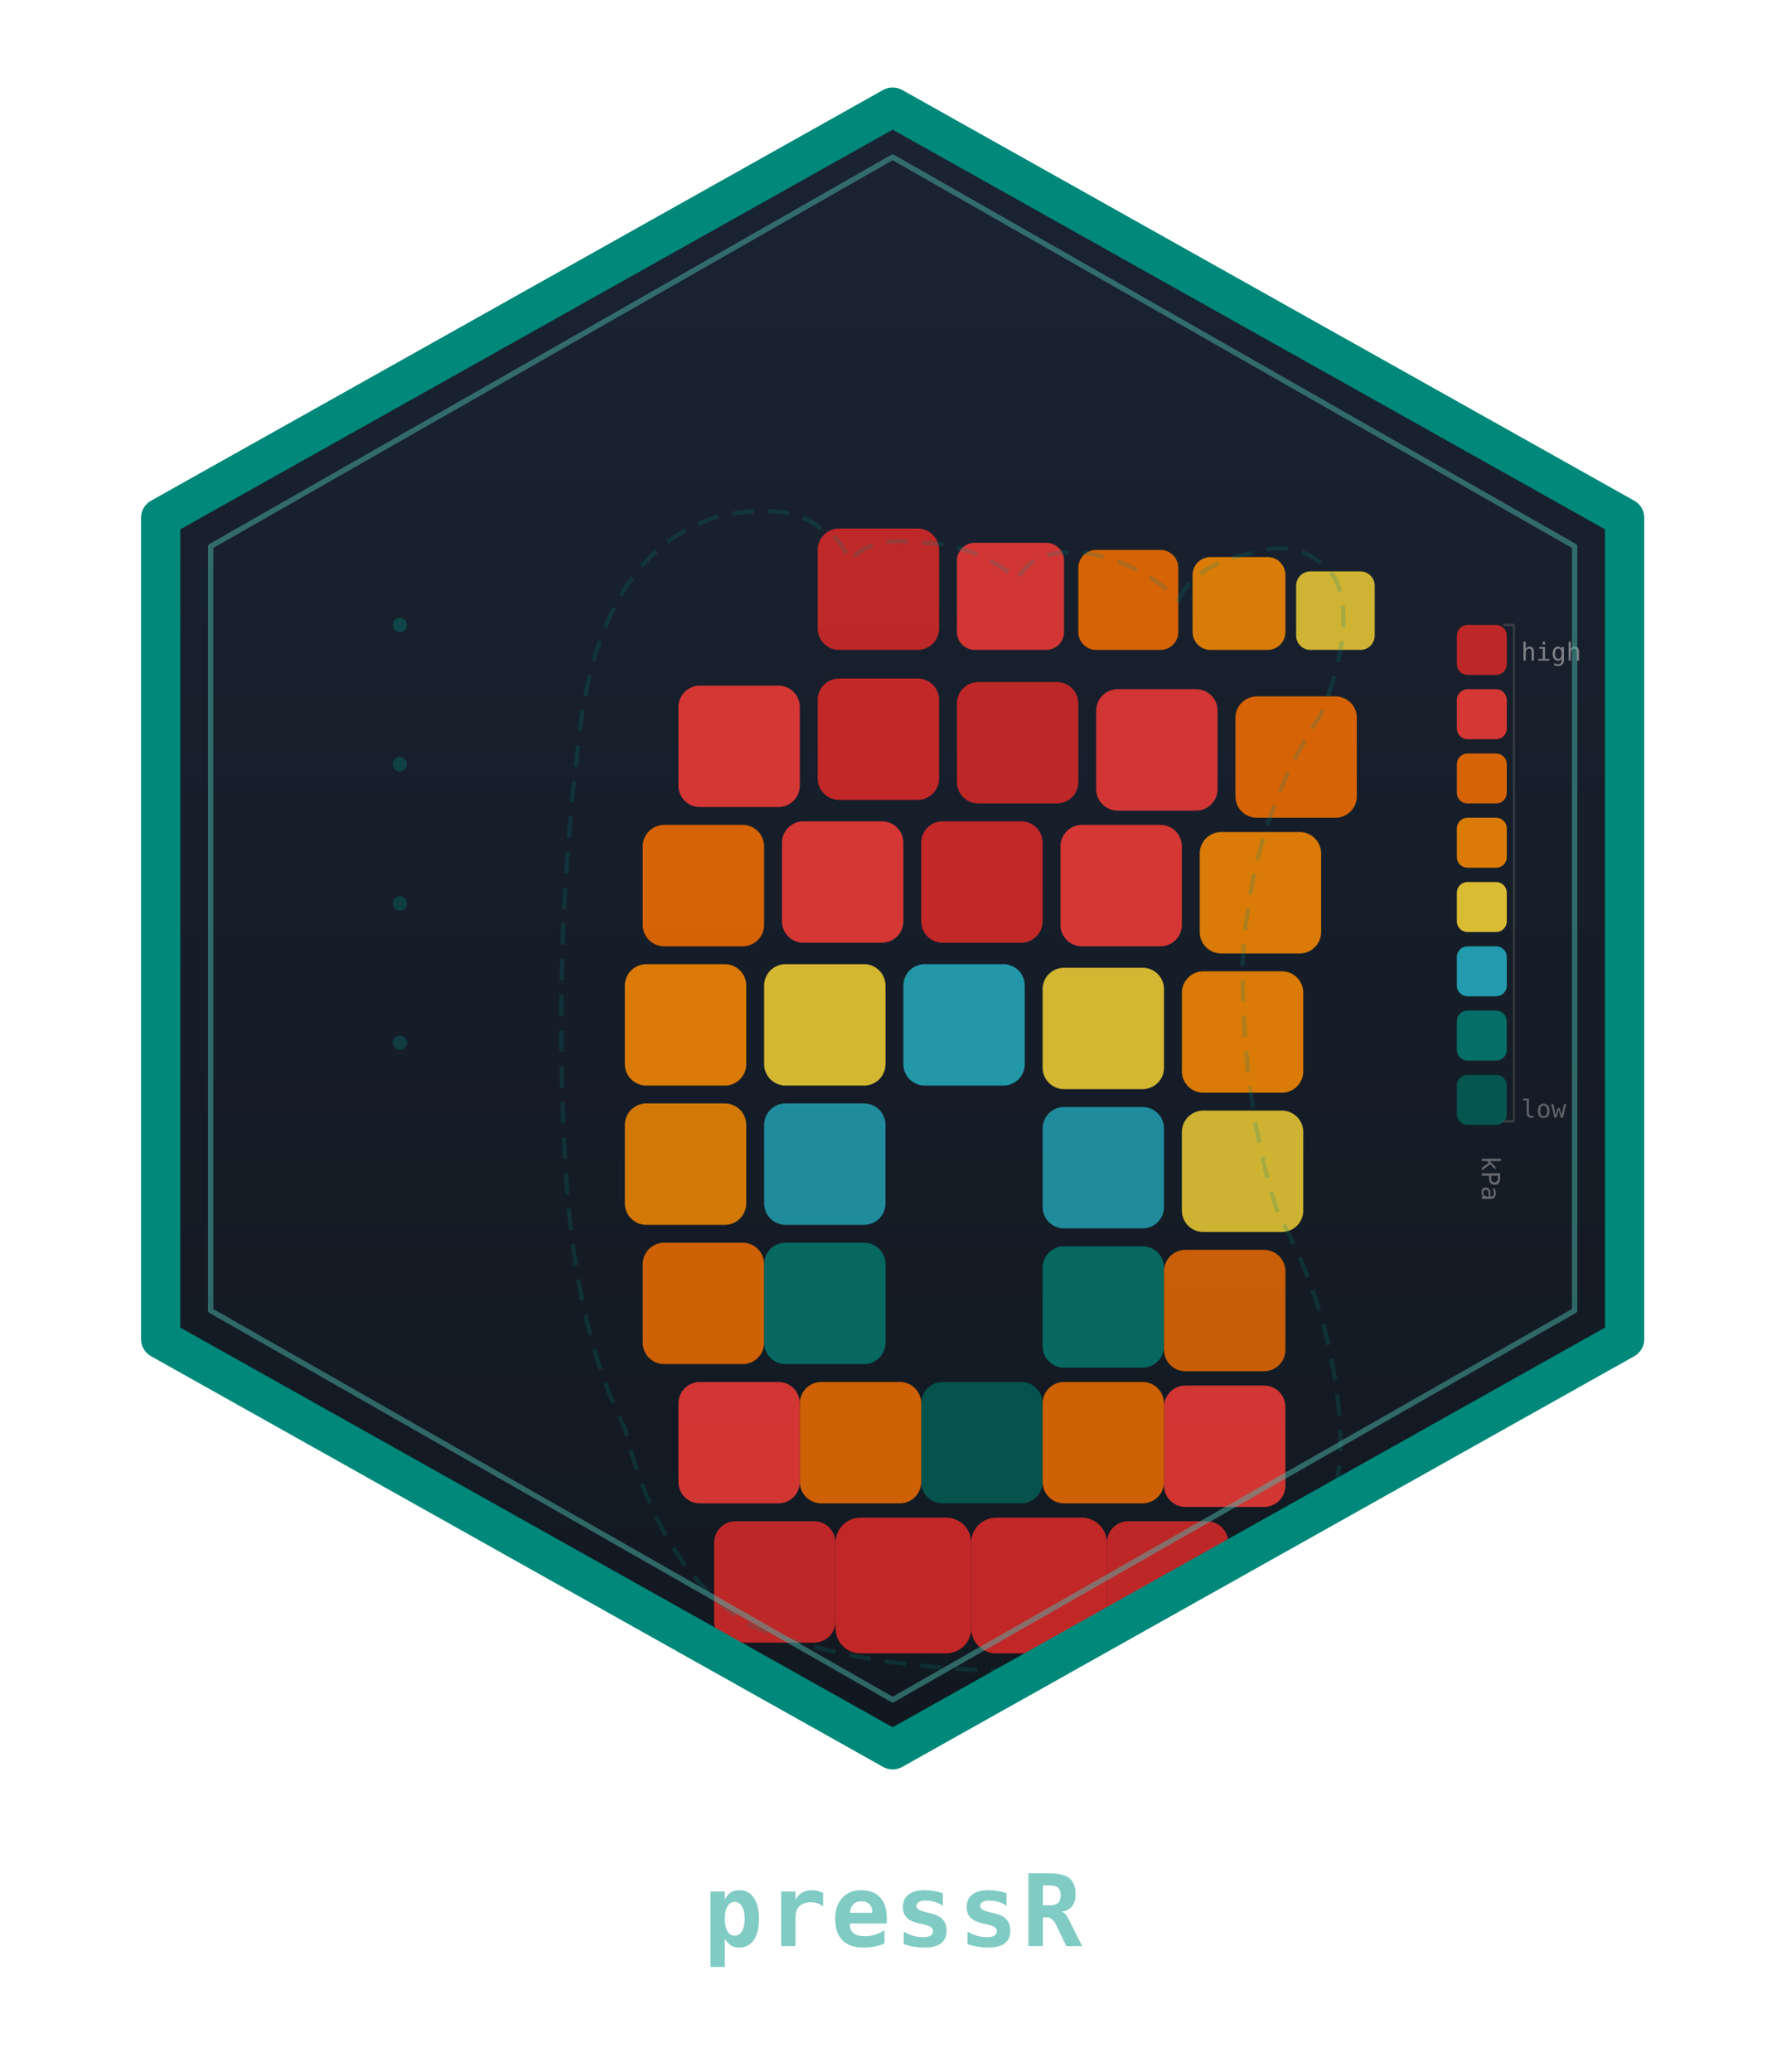
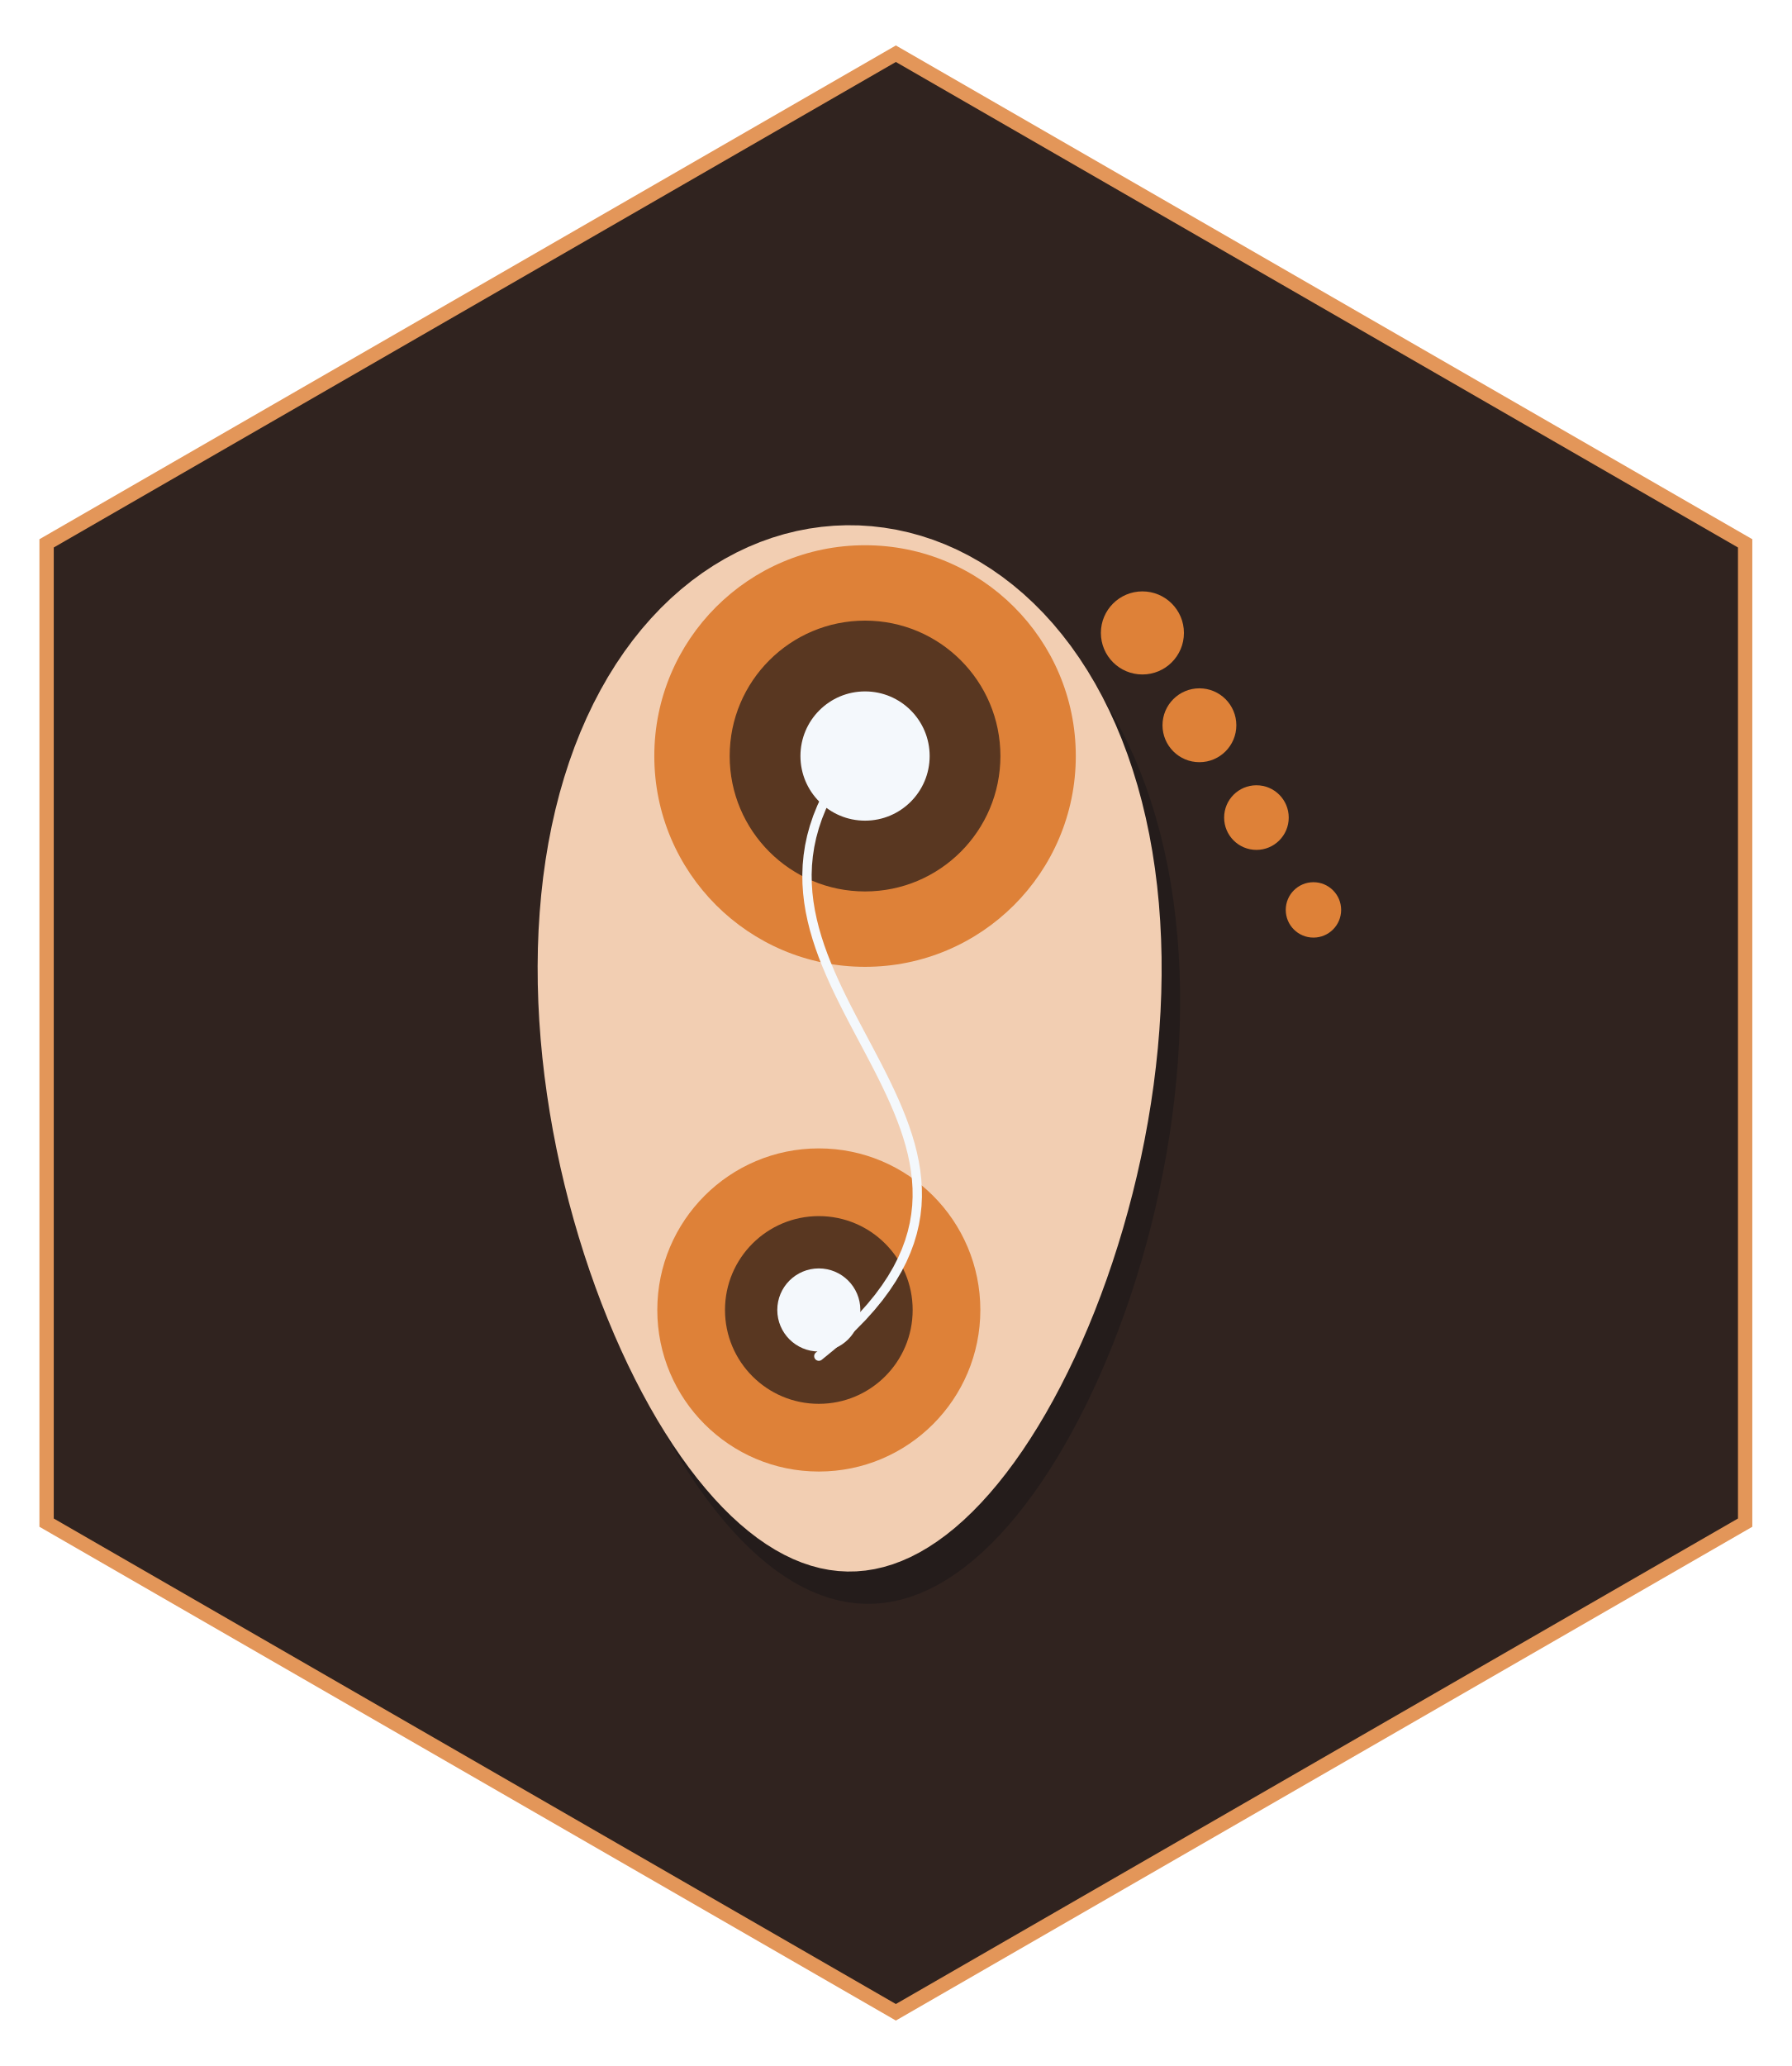
- <svg xmlns="http://www.w3.org/2000/svg" width="500" height="580" viewBox="0 0 500 580">
-   <defs>
-     <linearGradient id="bgpress" x1="0" y1="0" x2="0" y2="1">
-       <stop offset="0%" stop-color="#1A2332" />
-       <stop offset="100%" stop-color="#111820" />
-     </linearGradient>
-     <clipPath id="hexp">
-       <polygon points="250,30 455,145 455,375 250,490 45,375 45,145" />
-     </clipPath>
-   </defs>
-   <polygon points="250,30 455,145 455,375 250,490 45,375 45,145" fill="url(#bgpress)" />
-   <g clip-path="url(#hexp)">
-     <rect x="229" y="148" width="34" height="34" rx="6" fill="#C62828" opacity="0.95" />
-     <rect x="268" y="152" width="30" height="30" rx="5" fill="#E53935" opacity="0.9" />
-     <rect x="302" y="154" width="28" height="28" rx="5" fill="#EF6C00" opacity="0.88" />
-     <rect x="334" y="156" width="26" height="26" rx="5" fill="#FB8C00" opacity="0.85" />
-     <rect x="363" y="160" width="22" height="22" rx="4" fill="#FDD835" opacity="0.8" />
-     <rect x="190" y="192" width="34" height="34" rx="6" fill="#E53935" opacity="0.92" />
-     <rect x="229" y="190" width="34" height="34" rx="6" fill="#C62828" opacity="0.97" />
-     <rect x="268" y="191" width="34" height="34" rx="6" fill="#C62828" opacity="0.95" />
-     <rect x="307" y="193" width="34" height="34" rx="6" fill="#E53935" opacity="0.9" />
-     <rect x="346" y="195" width="34" height="34" rx="6" fill="#EF6C00" opacity="0.88" />
-     <rect x="180" y="231" width="34" height="34" rx="6" fill="#EF6C00" opacity="0.88" />
-     <rect x="219" y="230" width="34" height="34" rx="6" fill="#E53935" opacity="0.92" />
-     <rect x="258" y="230" width="34" height="34" rx="6" fill="#C62828" opacity="0.97" />
-     <rect x="297" y="231" width="34" height="34" rx="6" fill="#E53935" opacity="0.92" />
-     <rect x="336" y="233" width="34" height="34" rx="6" fill="#FB8C00" opacity="0.85" />
-     <rect x="175" y="270" width="34" height="34" rx="6" fill="#FB8C00" opacity="0.85" />
-     <rect x="214" y="270" width="34" height="34" rx="6" fill="#FDD835" opacity="0.82" />
-     <rect x="253" y="270" width="34" height="34" rx="6" fill="#26C6DA" opacity="0.72" />
-     <rect x="292" y="271" width="34" height="34" rx="6" fill="#FDD835" opacity="0.82" />
-     <rect x="331" y="272" width="34" height="34" rx="6" fill="#FB8C00" opacity="0.85" />
-     <rect x="175" y="309" width="34" height="34" rx="6" fill="#FB8C00" opacity="0.82" />
-     <rect x="214" y="309" width="34" height="34" rx="6" fill="#26C6DA" opacity="0.65" />
-     <rect x="292" y="310" width="34" height="34" rx="6" fill="#26C6DA" opacity="0.65" />
-     <rect x="331" y="311" width="34" height="34" rx="6" fill="#FDD835" opacity="0.8" />
-     <rect x="180" y="348" width="34" height="34" rx="6" fill="#EF6C00" opacity="0.85" />
-     <rect x="214" y="348" width="34" height="34" rx="6" fill="#00897B" opacity="0.7" />
-     <rect x="292" y="349" width="34" height="34" rx="6" fill="#00897B" opacity="0.7" />
-     <rect x="326" y="350" width="34" height="34" rx="6" fill="#EF6C00" opacity="0.82" />
-     <rect x="190" y="387" width="34" height="34" rx="6" fill="#E53935" opacity="0.9" />
-     <rect x="224" y="387" width="34" height="34" rx="6" fill="#EF6C00" opacity="0.85" />
-     <rect x="258" y="387" width="34" height="34" rx="6" fill="#00695C" opacity="0.72" />
-     <rect x="292" y="387" width="34" height="34" rx="6" fill="#EF6C00" opacity="0.85" />
-     <rect x="326" y="388" width="34" height="34" rx="6" fill="#E53935" opacity="0.9" />
-     <rect x="200" y="426" width="34" height="34" rx="6" fill="#C62828" opacity="0.95" />
-     <rect x="234" y="425" width="38" height="38" rx="7" fill="#C62828" opacity="0.98" />
-     <rect x="272" y="425" width="38" height="38" rx="7" fill="#C62828" opacity="0.98" />
-     <rect x="310" y="426" width="34" height="34" rx="6" fill="#C62828" opacity="0.95" />
-     <rect x="408" y="175" width="14" height="14" rx="3" fill="#C62828" opacity="0.95" />
-     <rect x="408" y="193" width="14" height="14" rx="3" fill="#E53935" opacity="0.92" />
-     <rect x="408" y="211" width="14" height="14" rx="3" fill="#EF6C00" opacity="0.88" />
-     <rect x="408" y="229" width="14" height="14" rx="3" fill="#FB8C00" opacity="0.85" />
-     <rect x="408" y="247" width="14" height="14" rx="3" fill="#FDD835" opacity="0.85" />
-     <rect x="408" y="265" width="14" height="14" rx="3" fill="#26C6DA" opacity="0.75" />
-     <rect x="408" y="283" width="14" height="14" rx="3" fill="#00897B" opacity="0.75" />
-     <rect x="408" y="301" width="14" height="14" rx="3" fill="#00695C" opacity="0.75" />
-     <text font-family="monospace" font-size="7" fill="#aaaaaa" opacity="0.7" x="426" y="185">high</text>
-     <text font-family="monospace" font-size="7" fill="#aaaaaa" opacity="0.5" x="426" y="313">low</text>
-     <line x1="424" y1="175" x2="424" y2="314" stroke="#555" stroke-width="0.6" opacity="0.5" />
-     <line x1="421" y1="175" x2="424" y2="175" stroke="#555" stroke-width="0.8" opacity="0.5" />
-     <line x1="421" y1="314" x2="424" y2="314" stroke="#555" stroke-width="0.8" opacity="0.5" />
-     <text font-family="monospace" font-size="7" fill="#aaaaaa" opacity="0.55" text-anchor="middle" x="415" y="330" transform="rotate(90 415 330)">kPa</text>
-     <path d="M 230,148              Q 220,140 200,145              Q 170,155 163,200              Q 155,260 158,320              Q 160,370 175,400              Q 185,440 210,455              Q 240,468 290,468              Q 340,465 360,445              Q 378,425 375,395              Q 372,365 358,340              Q 348,310 348,270              Q 350,230 370,200              Q 380,175 374,162              Q 365,150 350,155              Q 335,158 330,168              Q 320,158 305,155              Q 290,153 285,162              Q 272,152 258,152              Q 244,150 238,157              Q 235,150 230,148 Z" fill="none" stroke="#00897B" stroke-width="1.2" opacity="0.2" stroke-dasharray="6 4" />
-     <circle cx="112" cy="175" r="2" fill="#00897B" opacity="0.35" />
-     <circle cx="112" cy="214" r="2" fill="#00897B" opacity="0.32" />
-     <circle cx="112" cy="253" r="2" fill="#00897B" opacity="0.3" />
-     <circle cx="112" cy="292" r="2" fill="#00897B" opacity="0.3" />
-   </g>
-   <polygon points="250,30 455,145 455,375 250,490 45,375 45,145" fill="none" stroke="#00897B" stroke-width="11" stroke-linejoin="round" />
-   <polygon points="250,44 441,153 441,367 250,476 59,367 59,153" fill="none" stroke="#4DB6AC" stroke-width="1.5" stroke-linejoin="round" opacity="0.5" />
-   <text font-family="monospace" font-weight="700" font-size="28" fill="#80CBC4" text-anchor="middle" x="250" y="545" letter-spacing="1">pressR</text>
+ <svg xmlns="http://www.w3.org/2000/svg" width="432" height="498" viewBox="0 0 432 498">
+   <path fill-rule="nonzero" fill="rgb(100%, 100%, 100%)" fill-opacity="1" d="M 216 4.98 L 427.68 126.988 L 427.68 371.012 L 216 493.02 L 4.32 371.012 L 4.32 126.988 Z M 216 4.98 " />
+   <path fill-rule="nonzero" fill="rgb(89.02%, 58.824%, 34.902%)" fill-opacity="1" d="M 216 10.957 L 422.496 129.977 L 422.496 368.023 L 216 487.043 L 9.504 368.023 L 9.504 129.977 Z M 216 10.957 " />
+   <path fill-rule="nonzero" fill="rgb(18.824%, 13.725%, 12.157%)" fill-opacity="1" d="M 216 14.941 L 419.039 131.969 L 419.039 366.031 L 216 483.059 L 12.961 366.031 L 12.961 131.969 Z M 216 14.941 " />
+   <path fill-rule="nonzero" fill="rgb(1.176%, 3.922%, 7.059%)" fill-opacity="0.251" d="M 283.617 260.496 L 283.988 256.074 L 284.266 251.652 L 284.449 247.242 L 284.531 242.852 L 284.52 238.48 L 284.406 234.133 L 284.191 229.824 L 283.871 225.551 L 283.449 221.32 L 282.926 217.137 L 282.293 213.008 L 281.559 208.938 L 280.715 204.93 L 279.77 200.992 L 278.719 197.125 L 277.562 193.34 L 276.301 189.633 L 274.938 186.016 L 273.473 182.492 L 271.906 179.062 L 270.242 175.734 L 268.484 172.508 L 266.625 169.391 L 264.68 166.391 L 262.641 163.5 L 260.516 160.73 L 258.305 158.086 L 256.012 155.566 L 253.645 153.176 L 251.199 150.918 L 248.688 148.797 L 246.105 146.812 L 243.465 144.965 L 240.762 143.262 L 238.008 141.703 L 235.203 140.293 L 232.355 139.027 L 229.465 137.914 L 226.543 136.953 L 223.59 136.141 L 220.613 135.48 L 217.613 134.98 L 214.602 134.629 L 211.582 134.434 L 208.555 134.395 L 205.531 134.512 L 202.516 134.785 L 199.512 135.211 L 196.523 135.793 L 193.555 136.527 L 190.617 137.414 L 187.711 138.453 L 184.84 139.641 L 182.016 140.98 L 179.234 142.465 L 176.504 144.098 L 173.832 145.871 L 171.223 147.785 L 168.672 149.84 L 166.195 152.031 L 163.789 154.355 L 161.457 156.812 L 159.207 159.395 L 157.039 162.102 L 154.953 164.93 L 152.961 167.875 L 151.059 170.938 L 149.25 174.109 L 147.539 177.387 L 145.922 180.766 L 144.406 184.242 L 142.992 187.812 L 141.68 191.477 L 140.473 195.223 L 139.367 199.047 L 138.367 202.953 L 137.477 206.926 L 136.688 210.965 L 136.004 215.066 L 135.426 219.223 L 134.949 223.43 L 134.582 227.68 L 134.316 231.973 L 134.152 236.305 L 134.086 240.66 L 134.121 245.043 L 134.258 249.445 L 134.488 253.859 L 134.812 258.285 L 135.23 262.711 L 135.738 267.133 L 136.332 271.551 L 137.016 275.953 L 137.781 280.336 L 138.629 284.691 L 139.555 289.02 L 140.555 293.316 L 141.633 297.566 L 142.777 301.773 L 143.992 305.93 L 145.273 310.031 L 146.621 314.07 L 148.023 318.043 L 149.484 321.945 L 151.004 325.773 L 152.574 329.52 L 154.191 333.184 L 155.859 336.754 L 157.57 340.23 L 159.324 343.609 L 161.117 346.887 L 162.945 350.059 L 164.812 353.121 L 166.711 356.066 L 168.641 358.895 L 170.598 361.602 L 172.586 364.184 L 174.594 366.641 L 176.625 368.965 L 178.68 371.156 L 180.754 373.211 L 182.844 375.125 L 184.949 376.898 L 187.07 378.531 L 189.203 380.016 L 191.348 381.355 L 193.504 382.543 L 195.668 383.582 L 197.84 384.469 L 200.016 385.203 L 202.199 385.785 L 204.387 386.211 L 206.574 386.484 L 208.766 386.598 L 210.957 386.562 L 213.145 386.367 L 215.332 386.016 L 217.52 385.512 L 219.699 384.855 L 221.875 384.043 L 224.043 383.082 L 226.199 381.969 L 228.352 380.703 L 230.492 379.289 L 232.617 377.734 L 234.73 376.031 L 236.828 374.184 L 238.91 372.199 L 240.977 370.078 L 243.02 367.82 L 245.039 365.43 L 247.035 362.91 L 249.008 360.262 L 250.953 357.496 L 252.867 354.605 L 254.75 351.602 L 256.598 348.488 L 258.41 345.262 L 260.184 341.934 L 261.918 338.504 L 263.605 334.98 L 265.25 331.363 L 266.844 327.656 L 268.387 323.871 L 269.879 320.004 L 271.312 316.066 L 272.688 312.059 L 274 307.988 L 275.246 303.859 L 276.43 299.676 L 277.539 295.445 L 278.578 291.172 L 279.543 286.859 L 280.43 282.516 L 281.238 278.145 L 281.961 273.754 L 282.602 269.344 L 283.152 264.922 Z M 283.617 260.496 " />
+   <path fill-rule="nonzero" fill="rgb(94.902%, 80.784%, 69.804%)" fill-opacity="1" d="M 279.16 252.711 L 279.531 248.285 L 279.809 243.863 L 279.988 239.453 L 280.074 235.062 L 280.062 230.691 L 279.945 226.344 L 279.73 222.035 L 279.414 217.762 L 278.992 213.531 L 278.465 209.348 L 277.836 205.219 L 277.102 201.148 L 276.258 197.141 L 275.312 193.203 L 274.262 189.336 L 273.102 185.551 L 271.844 181.844 L 270.48 178.227 L 269.016 174.703 L 267.449 171.273 L 265.785 167.945 L 264.023 164.719 L 262.168 161.605 L 260.219 158.602 L 258.184 155.711 L 256.055 152.945 L 253.848 150.297 L 251.555 147.777 L 249.184 145.387 L 246.742 143.129 L 244.227 141.008 L 241.648 139.023 L 239.004 137.176 L 236.305 135.473 L 233.551 133.918 L 230.746 132.504 L 227.895 131.238 L 225.008 130.125 L 222.086 129.164 L 219.133 128.352 L 216.152 127.695 L 213.156 127.191 L 210.145 126.84 L 207.125 126.645 L 204.098 126.605 L 201.074 126.723 L 198.059 126.996 L 195.051 127.422 L 192.062 128.004 L 189.098 128.738 L 186.16 129.625 L 183.25 130.664 L 180.383 131.852 L 177.555 133.191 L 174.777 134.676 L 172.047 136.309 L 169.375 138.082 L 166.762 139.996 L 164.215 142.051 L 161.734 144.242 L 159.328 146.566 L 157 149.023 L 154.746 151.605 L 152.578 154.312 L 150.496 157.141 L 148.504 160.086 L 146.602 163.148 L 144.793 166.32 L 143.078 169.598 L 141.465 172.977 L 139.949 176.453 L 138.535 180.023 L 137.223 183.688 L 136.016 187.434 L 134.91 191.258 L 133.91 195.164 L 133.016 199.137 L 132.227 203.176 L 131.543 207.277 L 130.965 211.434 L 130.492 215.641 L 130.125 219.891 L 129.855 224.184 L 129.691 228.516 L 129.629 232.871 L 129.664 237.254 L 129.797 241.656 L 130.027 246.074 L 130.352 250.496 L 130.77 254.922 L 131.277 259.348 L 131.875 263.762 L 132.555 268.164 L 133.32 272.547 L 134.168 276.902 L 135.094 281.234 L 136.098 285.527 L 137.172 289.777 L 138.32 293.984 L 139.535 298.141 L 140.816 302.242 L 142.16 306.281 L 143.566 310.254 L 145.027 314.16 L 146.543 317.984 L 148.113 321.73 L 149.734 325.395 L 151.398 328.965 L 153.109 332.441 L 154.863 335.82 L 156.656 339.098 L 158.488 342.27 L 160.355 345.332 L 162.254 348.277 L 164.184 351.105 L 166.141 353.812 L 168.125 356.395 L 170.137 358.852 L 172.168 361.176 L 174.223 363.367 L 176.293 365.422 L 178.383 367.336 L 180.492 369.109 L 182.609 370.742 L 184.746 372.227 L 186.891 373.566 L 189.047 374.754 L 191.207 375.793 L 193.379 376.68 L 195.559 377.414 L 197.742 377.996 L 199.926 378.422 L 202.117 378.695 L 204.309 378.812 L 206.496 378.773 L 208.688 378.578 L 210.875 378.227 L 213.059 377.723 L 215.242 377.066 L 217.414 376.254 L 219.582 375.293 L 221.742 374.18 L 223.895 372.914 L 226.031 371.5 L 228.16 369.945 L 230.273 368.242 L 232.371 366.395 L 234.453 364.41 L 236.516 362.289 L 238.559 360.031 L 240.582 357.641 L 242.578 355.121 L 244.551 352.477 L 246.496 349.707 L 248.41 346.816 L 250.293 343.812 L 252.141 340.699 L 253.953 337.473 L 255.727 334.145 L 257.457 330.715 L 259.148 327.191 L 260.789 323.574 L 262.387 319.867 L 263.93 316.082 L 265.418 312.215 L 266.852 308.277 L 268.227 304.27 L 269.539 300.199 L 270.789 296.07 L 271.969 291.887 L 273.082 287.656 L 274.121 283.383 L 275.086 279.074 L 275.973 274.727 L 276.781 270.355 L 277.504 265.965 L 278.145 261.555 L 278.695 257.133 Z M 279.16 252.711 " />
+   <path fill-rule="nonzero" fill="rgb(87.059%, 50.588%, 21.961%)" fill-opacity="1" d="M 236.367 315.762 C 236.367 337.27 218.934 354.707 197.426 354.707 C 175.914 354.707 158.48 337.27 158.48 315.762 C 158.48 294.254 175.914 276.816 197.426 276.816 C 218.934 276.816 236.367 294.254 236.367 315.762 " />
+   <path fill-rule="nonzero" fill="rgb(34.902%, 21.569%, 12.941%)" fill-opacity="1" d="M 220.051 315.762 C 220.051 328.258 209.918 338.387 197.426 338.387 C 184.93 338.387 174.801 328.258 174.801 315.762 C 174.801 303.266 184.93 293.137 197.426 293.137 C 209.918 293.137 220.051 303.266 220.051 315.762 " />
+   <path fill-rule="nonzero" fill="rgb(95.686%, 97.255%, 98.824%)" fill-opacity="1" d="M 207.438 315.762 C 207.438 321.293 202.953 325.777 197.426 325.777 C 191.895 325.777 187.41 321.293 187.41 315.762 C 187.41 310.23 191.895 305.746 197.426 305.746 C 202.953 305.746 207.438 310.23 207.438 315.762 " />
+   <path fill-rule="nonzero" fill="rgb(87.059%, 50.588%, 21.961%)" fill-opacity="1" d="M 259.383 182.238 C 259.383 210.301 236.633 233.051 208.57 233.051 C 180.508 233.051 157.758 210.301 157.758 182.238 C 157.758 154.176 180.508 131.426 208.57 131.426 C 236.633 131.426 259.383 154.176 259.383 182.238 " />
+   <path fill-rule="nonzero" fill="rgb(34.902%, 21.569%, 12.941%)" fill-opacity="1" d="M 241.207 182.238 C 241.207 200.266 226.598 214.879 208.57 214.879 C 190.543 214.879 175.93 200.266 175.93 182.238 C 175.93 164.211 190.543 149.598 208.57 149.598 C 226.598 149.598 241.207 164.211 241.207 182.238 " />
+   <path fill-rule="nonzero" fill="rgb(95.686%, 97.255%, 98.824%)" fill-opacity="1" d="M 224.148 182.238 C 224.148 190.84 217.172 197.816 208.57 197.816 C 199.965 197.816 192.992 190.84 192.992 182.238 C 192.992 173.633 199.965 166.66 208.57 166.66 C 217.172 166.66 224.148 173.633 224.148 182.238 " />
+   <path fill="none" stroke-width="2.25" stroke-linecap="round" stroke-linejoin="round" stroke="rgb(95.686%, 97.255%, 98.824%)" stroke-opacity="1" stroke-miterlimit="10" d="M 197.426 326.891 L 200.379 324.48 L 203.102 322.098 L 205.605 319.734 L 207.898 317.395 L 209.98 315.07 L 211.863 312.77 L 213.547 310.488 L 215.047 308.223 L 216.363 305.977 L 217.508 303.746 L 218.48 301.531 L 219.293 299.332 L 219.949 297.145 L 220.461 294.973 L 220.824 292.816 L 221.059 290.668 L 221.16 288.535 L 221.141 286.41 L 221.004 284.297 L 220.762 282.191 L 220.414 280.094 L 219.973 278.008 L 219.441 275.926 L 218.824 273.848 L 218.133 271.777 L 217.375 269.715 L 216.551 267.652 L 215.672 265.594 L 214.742 263.539 L 213.77 261.484 L 212.762 259.434 L 211.723 257.379 L 210.656 255.328 L 209.578 253.273 L 208.488 251.219 L 207.395 249.16 L 206.305 247.098 L 205.223 245.031 L 204.156 242.957 L 203.113 240.883 L 202.102 238.797 L 201.121 236.707 L 200.188 234.609 L 199.301 232.5 L 198.469 230.383 L 197.699 228.258 L 197 226.121 L 196.375 223.969 L 195.832 221.809 L 195.375 219.633 L 195.016 217.445 L 194.758 215.242 L 194.605 213.023 L 194.57 210.785 L 194.656 208.535 L 194.871 206.266 L 195.219 203.977 L 195.707 201.672 L 196.348 199.344 L 197.137 196.996 L 198.09 194.629 L 199.207 192.238 L 200.5 189.824 L 201.977 187.387 L 203.637 184.926 L 205.492 182.438 L 207.547 179.926 L 209.809 177.387 L 212.285 174.82 " />
+   <path fill-rule="nonzero" fill="rgb(87.059%, 50.588%, 21.961%)" fill-opacity="1" d="M 285.457 152.566 C 285.457 158.098 280.973 162.578 275.441 162.578 C 269.914 162.578 265.43 158.098 265.43 152.566 C 265.43 147.035 269.914 142.551 275.441 142.551 C 280.973 142.551 285.457 147.035 285.457 152.566 " />
+   <path fill-rule="nonzero" fill="rgb(87.059%, 50.588%, 21.961%)" fill-opacity="1" d="M 298.09 174.82 C 298.09 179.734 294.105 183.723 289.188 183.723 C 284.273 183.723 280.289 179.734 280.289 174.82 C 280.289 169.902 284.273 165.918 289.188 165.918 C 294.105 165.918 298.09 169.902 298.09 174.82 " />
+   <path fill-rule="nonzero" fill="rgb(87.059%, 50.588%, 21.961%)" fill-opacity="1" d="M 310.723 197.074 C 310.723 201.375 307.238 204.863 302.938 204.863 C 298.633 204.863 295.148 201.375 295.148 197.074 C 295.148 192.773 298.633 189.285 302.938 189.285 C 307.238 189.285 310.723 192.773 310.723 197.074 " />
+   <path fill-rule="nonzero" fill="rgb(87.059%, 50.588%, 21.961%)" fill-opacity="1" d="M 323.359 219.328 C 323.359 223.016 320.367 226.004 316.684 226.004 C 312.996 226.004 310.004 223.016 310.004 219.328 C 310.004 215.641 312.996 212.652 316.684 212.652 C 320.367 212.652 323.359 215.641 323.359 219.328 " />
</svg>
